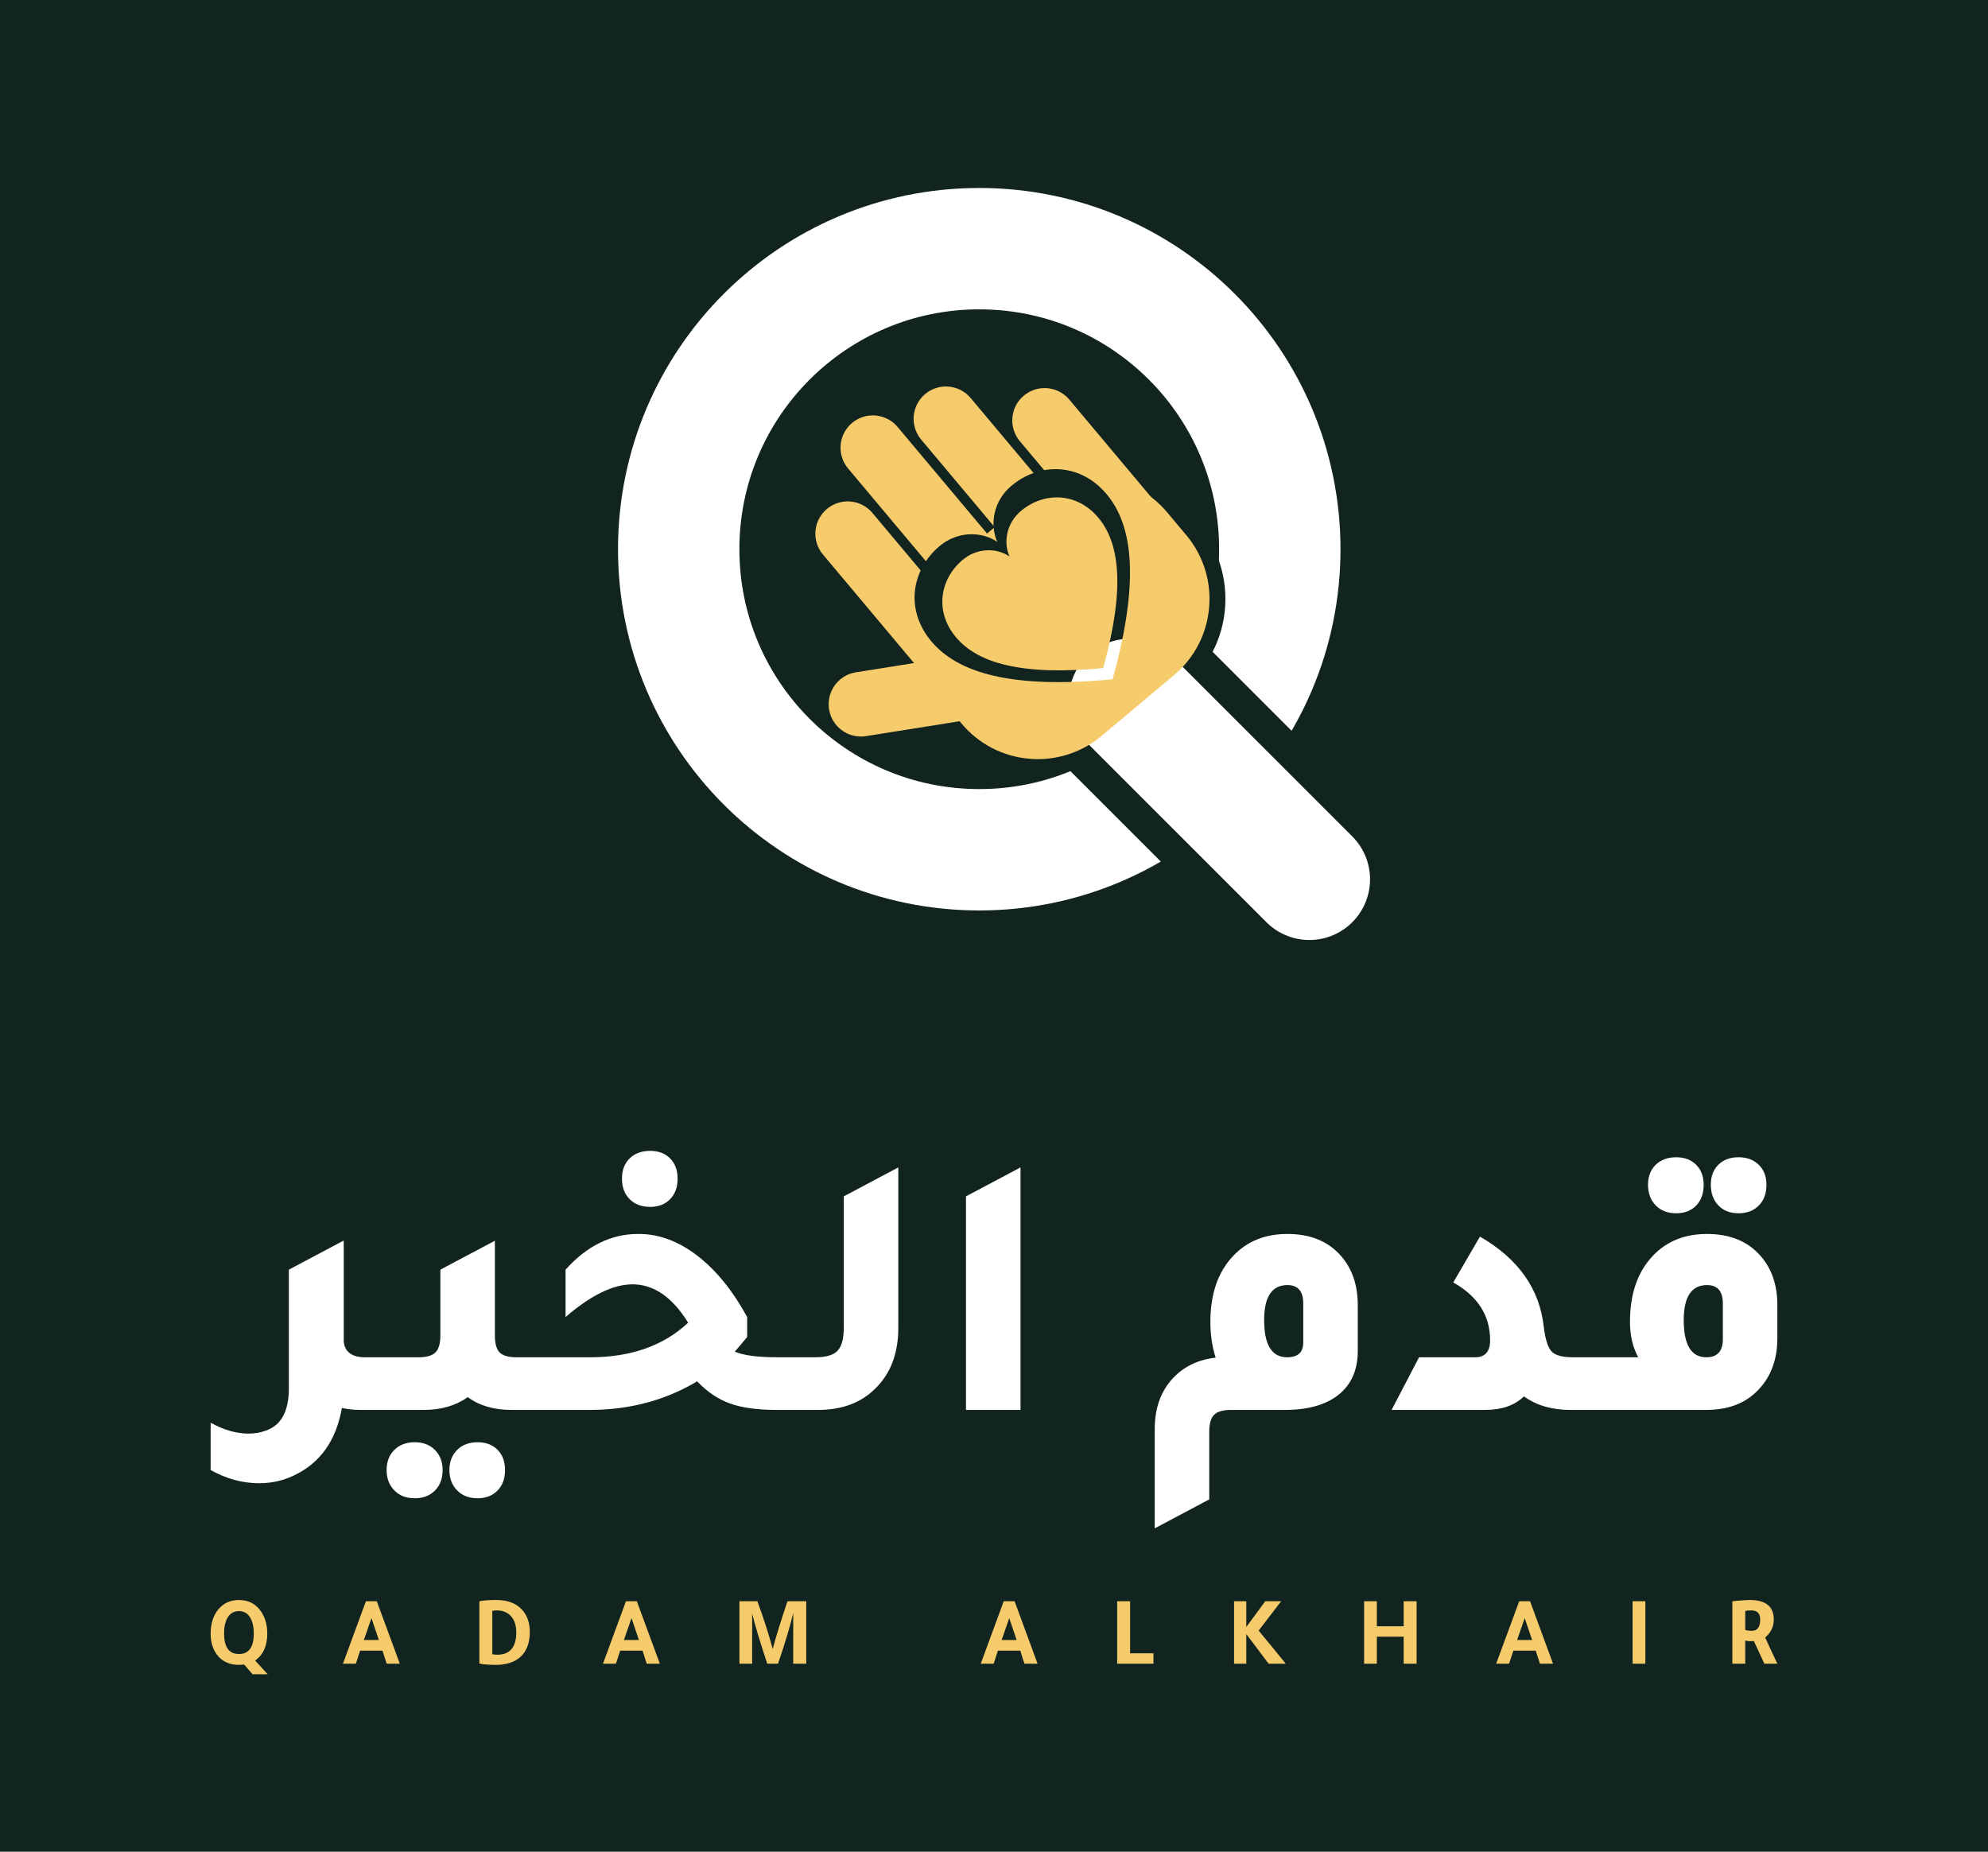
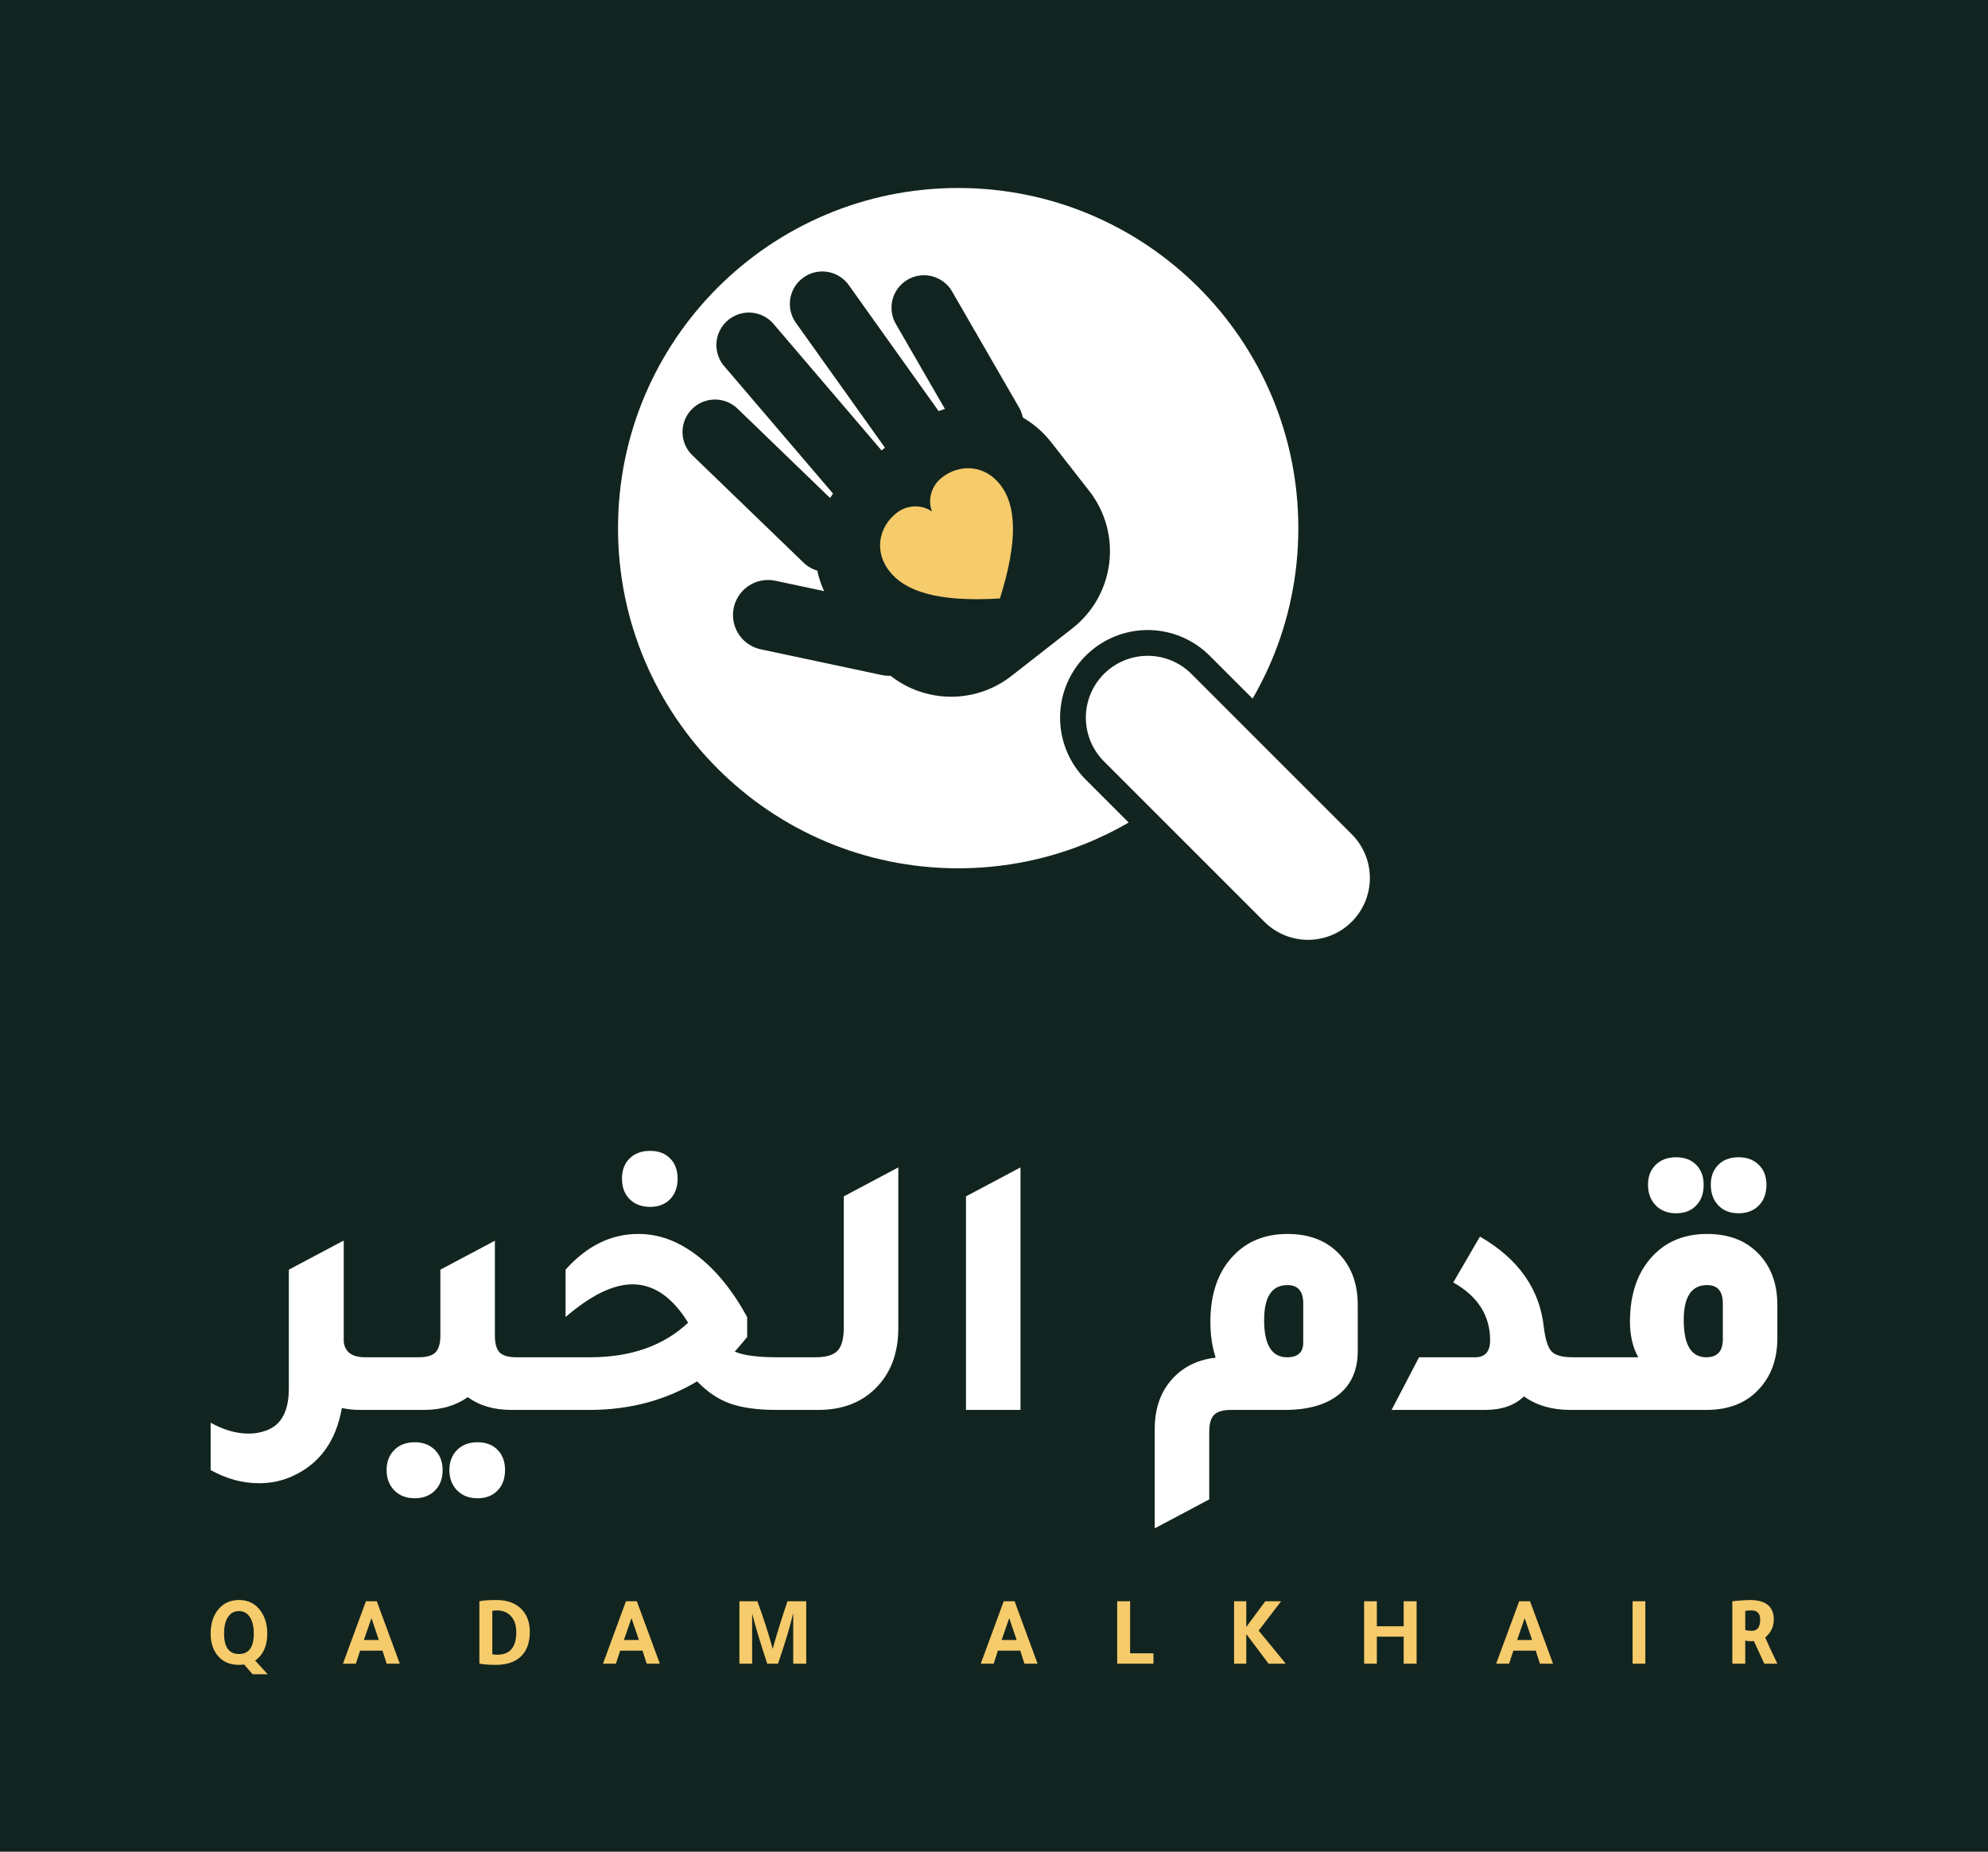
<svg xmlns="http://www.w3.org/2000/svg" viewBox="0 0 423 394" width="423" height="394" role="img">
  <defs>
-     <mask id="hs2" maskUnits="userSpaceOnUse" x="-60" y="-60" width="320" height="320">
-       <rect x="-60" y="-60" width="320" height="320" fill="#fff" />
-       <g transform="translate(48 57) scale(1.046429)">
-         <path d="M0,15 C-16,4 -22,-5 -22,-13 C-22,-21 -16,-26 -9,-26 C-4.5,-26 -1,-23 0,-19.5 C1,-23 4.5,-26 9,-26 C16,-26 22,-21 22,-13 C22,-5 16,4 0,15 Z" fill="#000" />
-       </g>
-     </mask>
    <mask id="ms2" maskUnits="userSpaceOnUse" x="-60" y="-60" width="320" height="320">
      <rect x="-60" y="-60" width="320" height="320" fill="#fff" />
-       <g transform="translate(126 128) rotate(-40) scale(0.86) translate(-48 -78)" stroke="#000" stroke-width="6.4" stroke-linecap="round" stroke-linejoin="round">
-         <path d="M26,52 L26,16" stroke="#000" stroke-width="13" stroke-linecap="round" fill="none" />
-         <path d="M41,52 L41,6" stroke="#000" stroke-width="13" stroke-linecap="round" fill="none" />
-         <path d="M56,52 L56,11" stroke="#000" stroke-width="13" stroke-linecap="round" fill="none" />
-         <path d="M71,52 L71,24" stroke="#000" stroke-width="13" stroke-linecap="round" fill="none" />
-         <path d="M26,56 L6,44" stroke="#000" stroke-width="13" stroke-linecap="round" fill="none" />
-         <rect x="19" y="34" width="59" height="46" rx="20" fill="#000" />
+       <g transform="translate(97 98) rotate(-38) scale(1.0)">
+         <rect x="-26.5" y="-22" width="53" height="50" rx="19" fill="#000" />
+         <path d="M-19.50,-15.00 L-23.68,-44.71" stroke="#000" stroke-width="12.6" stroke-linecap="round" fill="none" />
+         <path d="M-6.50,-17.00 L-8.11,-53.96" stroke="#000" stroke-width="12.6" stroke-linecap="round" fill="none" />
+         <path d="M6.50,-16.50 L8.03,-51.47" stroke="#000" stroke-width="12.6" stroke-linecap="round" fill="none" />
+         <path d="M19.50,-13.00 L23.12,-38.75" stroke="#000" stroke-width="12.6" stroke-linecap="round" fill="none" />
+         <path d="M-22.00,8.00 L-37.43,-10.39" stroke="#000" stroke-width="13.6" stroke-linecap="round" fill="none" />
      </g>
-       <path d="M126,128 L157.113,159.113" stroke="#000" stroke-width="32.0" stroke-linecap="round" fill="none" />
+       <path d="M134.77,132.77 L165.88,163.88" stroke="#000" stroke-width="34" stroke-linecap="round" fill="none" />
+     </mask>
+     <mask id="ts2" maskUnits="userSpaceOnUse" x="-60" y="-60" width="320" height="320">
+       <rect x="-60" y="-60" width="320" height="320" fill="#fff" />
+       <g transform="translate(97 98) rotate(-38) scale(1.0)" stroke="#000" stroke-width="10.0" stroke-linejoin="round" stroke-linecap="round">
+         <rect x="-26.5" y="-22" width="53" height="50" rx="19" fill="#000" />
+         <path d="M-19.50,-15.00 L-23.68,-44.71" stroke="#000" stroke-width="12.6" stroke-linecap="round" fill="none" />
+         <path d="M-6.50,-17.00 L-8.11,-53.96" stroke="#000" stroke-width="12.6" stroke-linecap="round" fill="none" />
+         <path d="M6.50,-16.50 L8.03,-51.47" stroke="#000" stroke-width="12.6" stroke-linecap="round" fill="none" />
+         <path d="M19.50,-13.00 L23.12,-38.75" stroke="#000" stroke-width="12.6" stroke-linecap="round" fill="none" />
+         <path d="M-22.00,8.00 L-37.43,-10.39" stroke="#000" stroke-width="13.6" stroke-linecap="round" fill="none" />
+       </g>
    </mask>
  </defs>
  <rect width="423" height="394" fill="#12241F" />
-   <g transform="translate(87.84 -8.58) scale(1.22982)">
-     <g transform="translate(-2 0)">
-       <circle cx="100" cy="102" r="52" fill="none" stroke="#FFFFFF" stroke-width="21" mask="url(#ms2)" />
-       <path d="M126,128 L157.113,159.113" stroke="#FFFFFF" stroke-width="21" stroke-linecap="round" fill="none" />
-       <g transform="translate(126 128) rotate(-40) scale(0.86) translate(-48 -78)">
-         <g mask="url(#hs2)">
-           <path d="M26,52 L26,16" stroke="#F6CB6B" stroke-width="13" stroke-linecap="round" fill="none" />
-           <path d="M41,52 L41,6" stroke="#F6CB6B" stroke-width="13" stroke-linecap="round" fill="none" />
-           <path d="M56,52 L56,11" stroke="#F6CB6B" stroke-width="13" stroke-linecap="round" fill="none" />
-           <path d="M71,52 L71,24" stroke="#F6CB6B" stroke-width="13" stroke-linecap="round" fill="none" />
-           <path d="M26,56 L6,44" stroke="#F6CB6B" stroke-width="13" stroke-linecap="round" fill="none" />
-           <rect x="19" y="34" width="59" height="46" rx="20" fill="#F6CB6B" />
-         </g>
-         <g transform="translate(48 57) scale(0.85)">
+   <g transform="translate(101.89 10.39) scale(1.09664)">
+     <g transform="translate(-5 -3)">
+       <circle cx="98" cy="96" r="66" fill="#FFFFFF" mask="url(#ms2)" />
+       <g mask="url(#ts2)">
+         <path d="M134.77,132.77 L165.88,163.88" stroke="#FFFFFF" stroke-width="24" stroke-linecap="round" fill="none" />
+       </g>
+       <g transform="translate(97 98) rotate(-38) scale(1.0)">
+         <g transform="translate(0 5.48) scale(0.62)">
          <path d="M0,15 C-16,4 -22,-5 -22,-13 C-22,-21 -16,-26 -9,-26 C-4.5,-26 -1,-23 0,-19.5 C1,-23 4.5,-26 9,-26 C16,-26 22,-21 22,-13 C22,-5 16,4 0,15 Z" fill="#F6CB6B" />
        </g>
      </g>
    </g>
  </g>
  <g transform="translate(50.18 300.00)">
    <path d="M27.52 -11.20H35.36V0.00H26.40Q24.56 0.00 22.56 -0.40Q20.72 10.08 12.24 14.00Q8.88 15.60 4.96 15.60Q-0.32 15.60 -5.36 12.80V2.72Q-1.20 5.04 2.72 5.04Q4.72 5.04 6.40 4.40Q11.28 2.72 11.28 -4.56V-29.84L22.88 -36.00V-35.92L22.96 -36.00V-14.48Q23.36 -11.20 27.52 -11.20Z M59.76 -11.20H67.52V0.00H58.64Q53.04 0.00 49.36 -2.72Q45.52 0.00 40.00 0.00H31.04V-11.20H38.88Q41.44 -11.20 42.48 -12.24Q43.52 -13.28 43.52 -15.84V-29.84L55.12 -36.00V-15.84Q55.12 -13.28 56.12 -12.24Q57.12 -11.20 59.76 -11.20ZM38.08 6.88Q40.72 6.88 42.36 8.52Q44.00 10.16 44.00 12.80Q44.00 15.52 42.36 17.16Q40.72 18.80 38.08 18.80Q35.36 18.80 33.72 17.12Q32.08 15.44 32.08 12.80Q32.08 10.16 33.72 8.52Q35.36 6.88 38.08 6.88ZM51.44 6.88Q54.08 6.88 55.68 8.48Q57.28 10.08 57.28 12.80Q57.28 15.52 55.68 17.16Q54.08 18.80 51.44 18.80Q48.72 18.80 47.08 17.12Q45.44 15.44 45.44 12.80Q45.44 10.16 47.08 8.52Q48.72 6.88 51.44 6.88Z M88.16 -43.20Q85.44 -43.20 83.80 -44.84Q82.16 -46.48 82.16 -49.20Q82.16 -51.92 83.80 -53.52Q85.44 -55.12 88.16 -55.12Q90.80 -55.12 92.40 -53.52Q94.00 -51.92 94.00 -49.20Q94.00 -46.48 92.40 -44.84Q90.80 -43.20 88.16 -43.20ZM115.20 -11.20H122.40V0.00H115.12Q108.96 0.00 105.16 -1.36Q101.36 -2.72 98.16 -6.08Q88.00 0.00 75.28 0.00H63.28V-11.20H75.36Q88.40 -11.20 96.24 -18.56Q91.20 -26.72 84.40 -26.72Q78.24 -26.72 70.16 -19.76V-29.84Q76.96 -37.44 85.60 -37.44H85.76Q92.16 -37.44 98.16 -32.84Q104.16 -28.24 108.80 -19.76V-15.52Q107.44 -13.84 106.16 -12.40Q108.96 -11.20 115.20 -11.20Z M118.16 0.00V-11.20H123.36Q126.72 -11.20 128.04 -12.60Q129.36 -14.00 129.36 -17.52V-45.44L140.96 -51.60V-17.44Q140.96 -9.28 136.00 -4.48Q131.44 0.00 123.92 0.00Z M155.36 0.00V-45.44L166.96 -51.60V0.00Z M208.48 -11.12Q207.36 -14.64 207.36 -18.72Q207.36 -27.68 212.24 -32.80Q216.64 -37.44 223.76 -37.44Q231.04 -37.44 235.12 -32.80Q238.72 -28.72 238.72 -22.32V-12.32Q238.64 -6.40 234.60 -3.20Q230.56 0.00 223.20 0.00H211.76Q209.20 0.00 208.16 1.04Q207.12 2.08 207.12 4.64V19.04L195.52 25.20V4.08Q195.52 -2.72 199.52 -6.88Q202.96 -10.48 208.48 -11.12ZM227.12 -14.32V-22.64Q227.12 -26.56 223.76 -26.56Q218.80 -26.56 218.80 -19.12Q218.80 -11.20 223.68 -11.20Q227.12 -11.20 227.12 -14.32Z M245.92 0.00 251.76 -11.20H263.68Q266.88 -11.20 266.88 -14.80Q266.88 -22.72 259.04 -27.12L264.72 -36.88Q277.04 -29.76 278.32 -17.52Q278.80 -13.68 279.96 -12.44Q281.12 -11.20 284.48 -11.20H290.88V0.00H283.92Q278.08 0.00 274.08 -2.88Q271.12 0.00 265.84 0.00Z M306.48 -41.84Q303.76 -41.84 302.12 -43.52Q300.48 -45.20 300.48 -47.92Q300.48 -50.56 302.12 -52.16Q303.76 -53.76 306.48 -53.76Q309.12 -53.76 310.72 -52.16Q312.32 -50.56 312.32 -47.92Q312.32 -45.12 310.72 -43.48Q309.12 -41.84 306.48 -41.84ZM319.76 -41.84Q317.04 -41.84 315.44 -43.52Q313.84 -45.20 313.84 -47.92Q313.84 -50.56 315.44 -52.16Q317.04 -53.76 319.76 -53.76Q322.40 -53.76 324.04 -52.16Q325.68 -50.56 325.68 -47.92Q325.68 -45.12 324.04 -43.48Q322.40 -41.84 319.76 -41.84ZM286.56 0.00V-11.20H298.40Q296.64 -14.40 296.64 -18.72Q296.64 -27.68 301.52 -32.80Q305.92 -37.44 313.04 -37.44Q320.32 -37.44 324.40 -32.80Q328.00 -28.72 328.00 -22.32V-15.28Q328.00 -8.40 323.84 -4.16Q319.84 0.00 312.88 0.00ZM316.40 -22.64Q316.40 -26.56 313.04 -26.56Q308.08 -26.56 308.08 -19.12Q308.08 -11.20 312.88 -11.20Q316.40 -11.20 316.40 -15.04Z" fill="#FFFFFF" />
  </g>
  <g transform="translate(43.98 354.00)">
    <path d="M7.96 0.17Q7.37 0.25 6.87 0.25Q3.78 0.25 2.14 -1.97Q0.84 -3.76 0.84 -6.41Q0.84 -9.70 2.60 -11.70Q4.22 -13.55 6.87 -13.55Q9.93 -13.55 11.59 -11.07Q12.89 -9.13 12.89 -6.41Q12.89 -2.50 10.31 -0.67Q11.53 0.69 12.98 2.25H9.77ZM6.87 -2.06Q10.02 -2.06 10.02 -6.41Q10.02 -8.76 9.11 -10.04Q8.27 -11.19 6.87 -11.19Q5.36 -11.19 4.53 -9.93Q3.70 -8.67 3.70 -6.41Q3.70 -2.06 6.87 -2.06Z M33.88 -13.29H36.19L41.09 0.00H38.29Q37.94 -1.05 37.41 -2.77H32.64Q32.35 -1.83 31.74 0.00H28.99ZM35.06 -9.70Q34.47 -8.04 33.44 -5.04H36.63Q35.65 -7.94 35.06 -9.70Z M58.02 -13.27Q59.05 -13.55 61.65 -13.55Q65.24 -13.55 67.13 -11.45Q68.75 -9.66 68.75 -6.78Q68.75 -3.19 66.69 -1.39Q64.82 0.25 61.49 0.25Q59.39 0.25 58.02 -0.02ZM60.77 -2.02Q61.19 -1.91 61.82 -1.91Q65.87 -1.91 65.87 -6.70Q65.87 -9.07 64.53 -10.33Q63.44 -11.34 61.76 -11.34Q61.28 -11.34 60.77 -11.24Z M89.21 -13.29H91.52L96.42 0.00H93.62Q93.27 -1.05 92.74 -2.77H87.98Q87.68 -1.83 87.07 0.00H84.32ZM90.39 -9.70Q89.80 -8.04 88.77 -5.04H91.97Q90.98 -7.94 90.39 -9.70Z M120.43 -3.15Q121.61 -7.46 123.58 -13.29H127.57V0.00H124.80V-10.79Q123.81 -6.53 121.56 0.00H119.27Q116.90 -7.20 116.06 -10.69V0.00H113.35V-13.29H117.17Q119.15 -7.92 120.43 -3.15Z M169.59 -13.29H171.90L176.79 0.00H174.00Q173.64 -1.05 173.12 -2.77H168.35Q168.06 -1.83 167.45 0.00H164.70ZM170.76 -9.70Q170.18 -8.04 169.15 -5.04H172.34Q171.35 -7.94 170.76 -9.70Z M193.73 0.00V-13.29H196.48V-2.21H201.45V0.00Z M221.20 -13.29V-7.81Q223.98 -11.57 225.24 -13.29H228.62Q226.45 -10.46 223.83 -7.04Q226.58 -3.74 229.60 0.00H225.95Q224.02 -2.58 221.27 -6.22H221.20V0.00H218.60V-13.29Z M248.98 0.00H246.27V-13.29H248.98V-7.96H254.69V-13.29H257.44V0.00H254.69V-5.75H248.98Z M279.27 -13.29H281.58L286.47 0.00H283.68Q283.32 -1.05 282.79 -2.77H278.03Q277.73 -1.83 277.12 0.00H274.37ZM280.44 -9.70Q279.85 -8.04 278.83 -5.04H282.02Q281.03 -7.94 280.44 -9.70Z M306.11 -13.29V0.00H303.40V-13.29Z M324.62 0.00V-13.27Q324.92 -13.34 326.28 -13.44Q327.65 -13.55 328.36 -13.55Q333.44 -13.55 333.44 -9.39Q333.44 -7.14 331.62 -5.57Q332.37 -3.82 334.20 0.00H331.43Q330.40 -2.25 329.20 -4.83Q328.97 -4.79 328.57 -4.79Q327.65 -4.79 327.37 -4.96V0.00ZM327.37 -11.19V-7.18Q328.00 -6.99 328.74 -6.99Q330.55 -6.99 330.55 -9.39Q330.55 -11.34 328.68 -11.34Q327.61 -11.34 327.37 -11.19Z" fill="#F6CB6B" />
  </g>
</svg>
